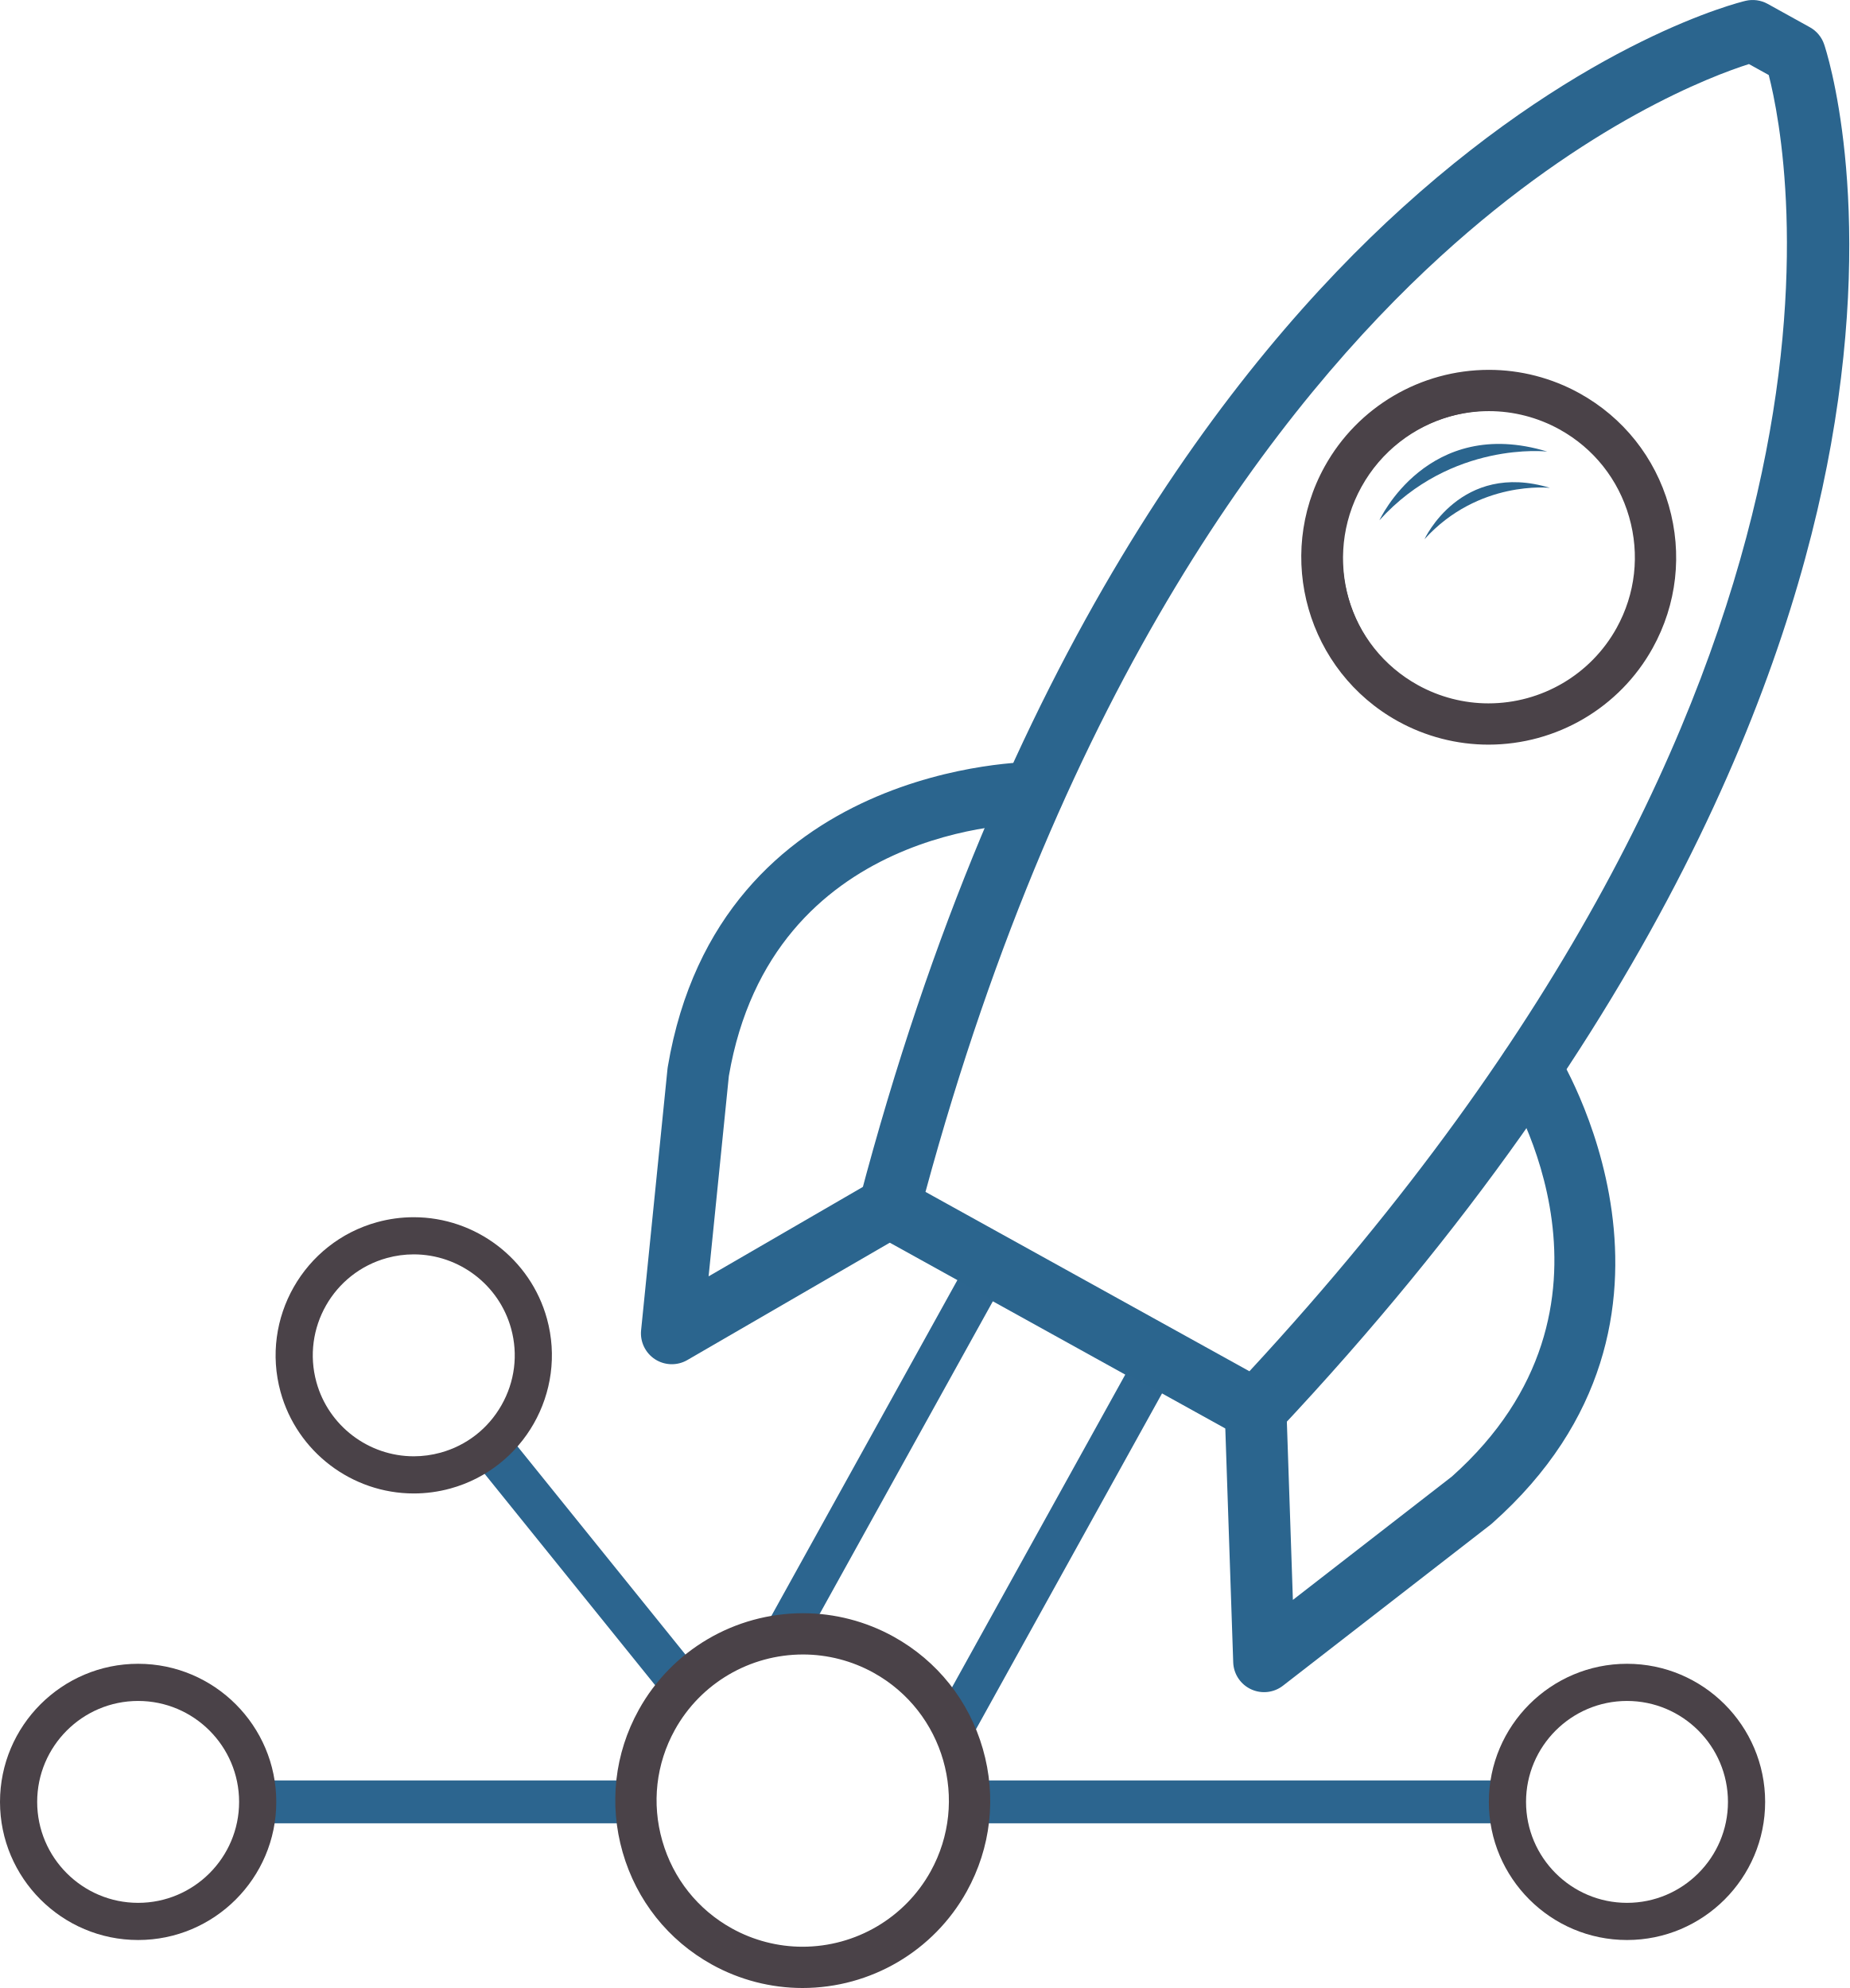
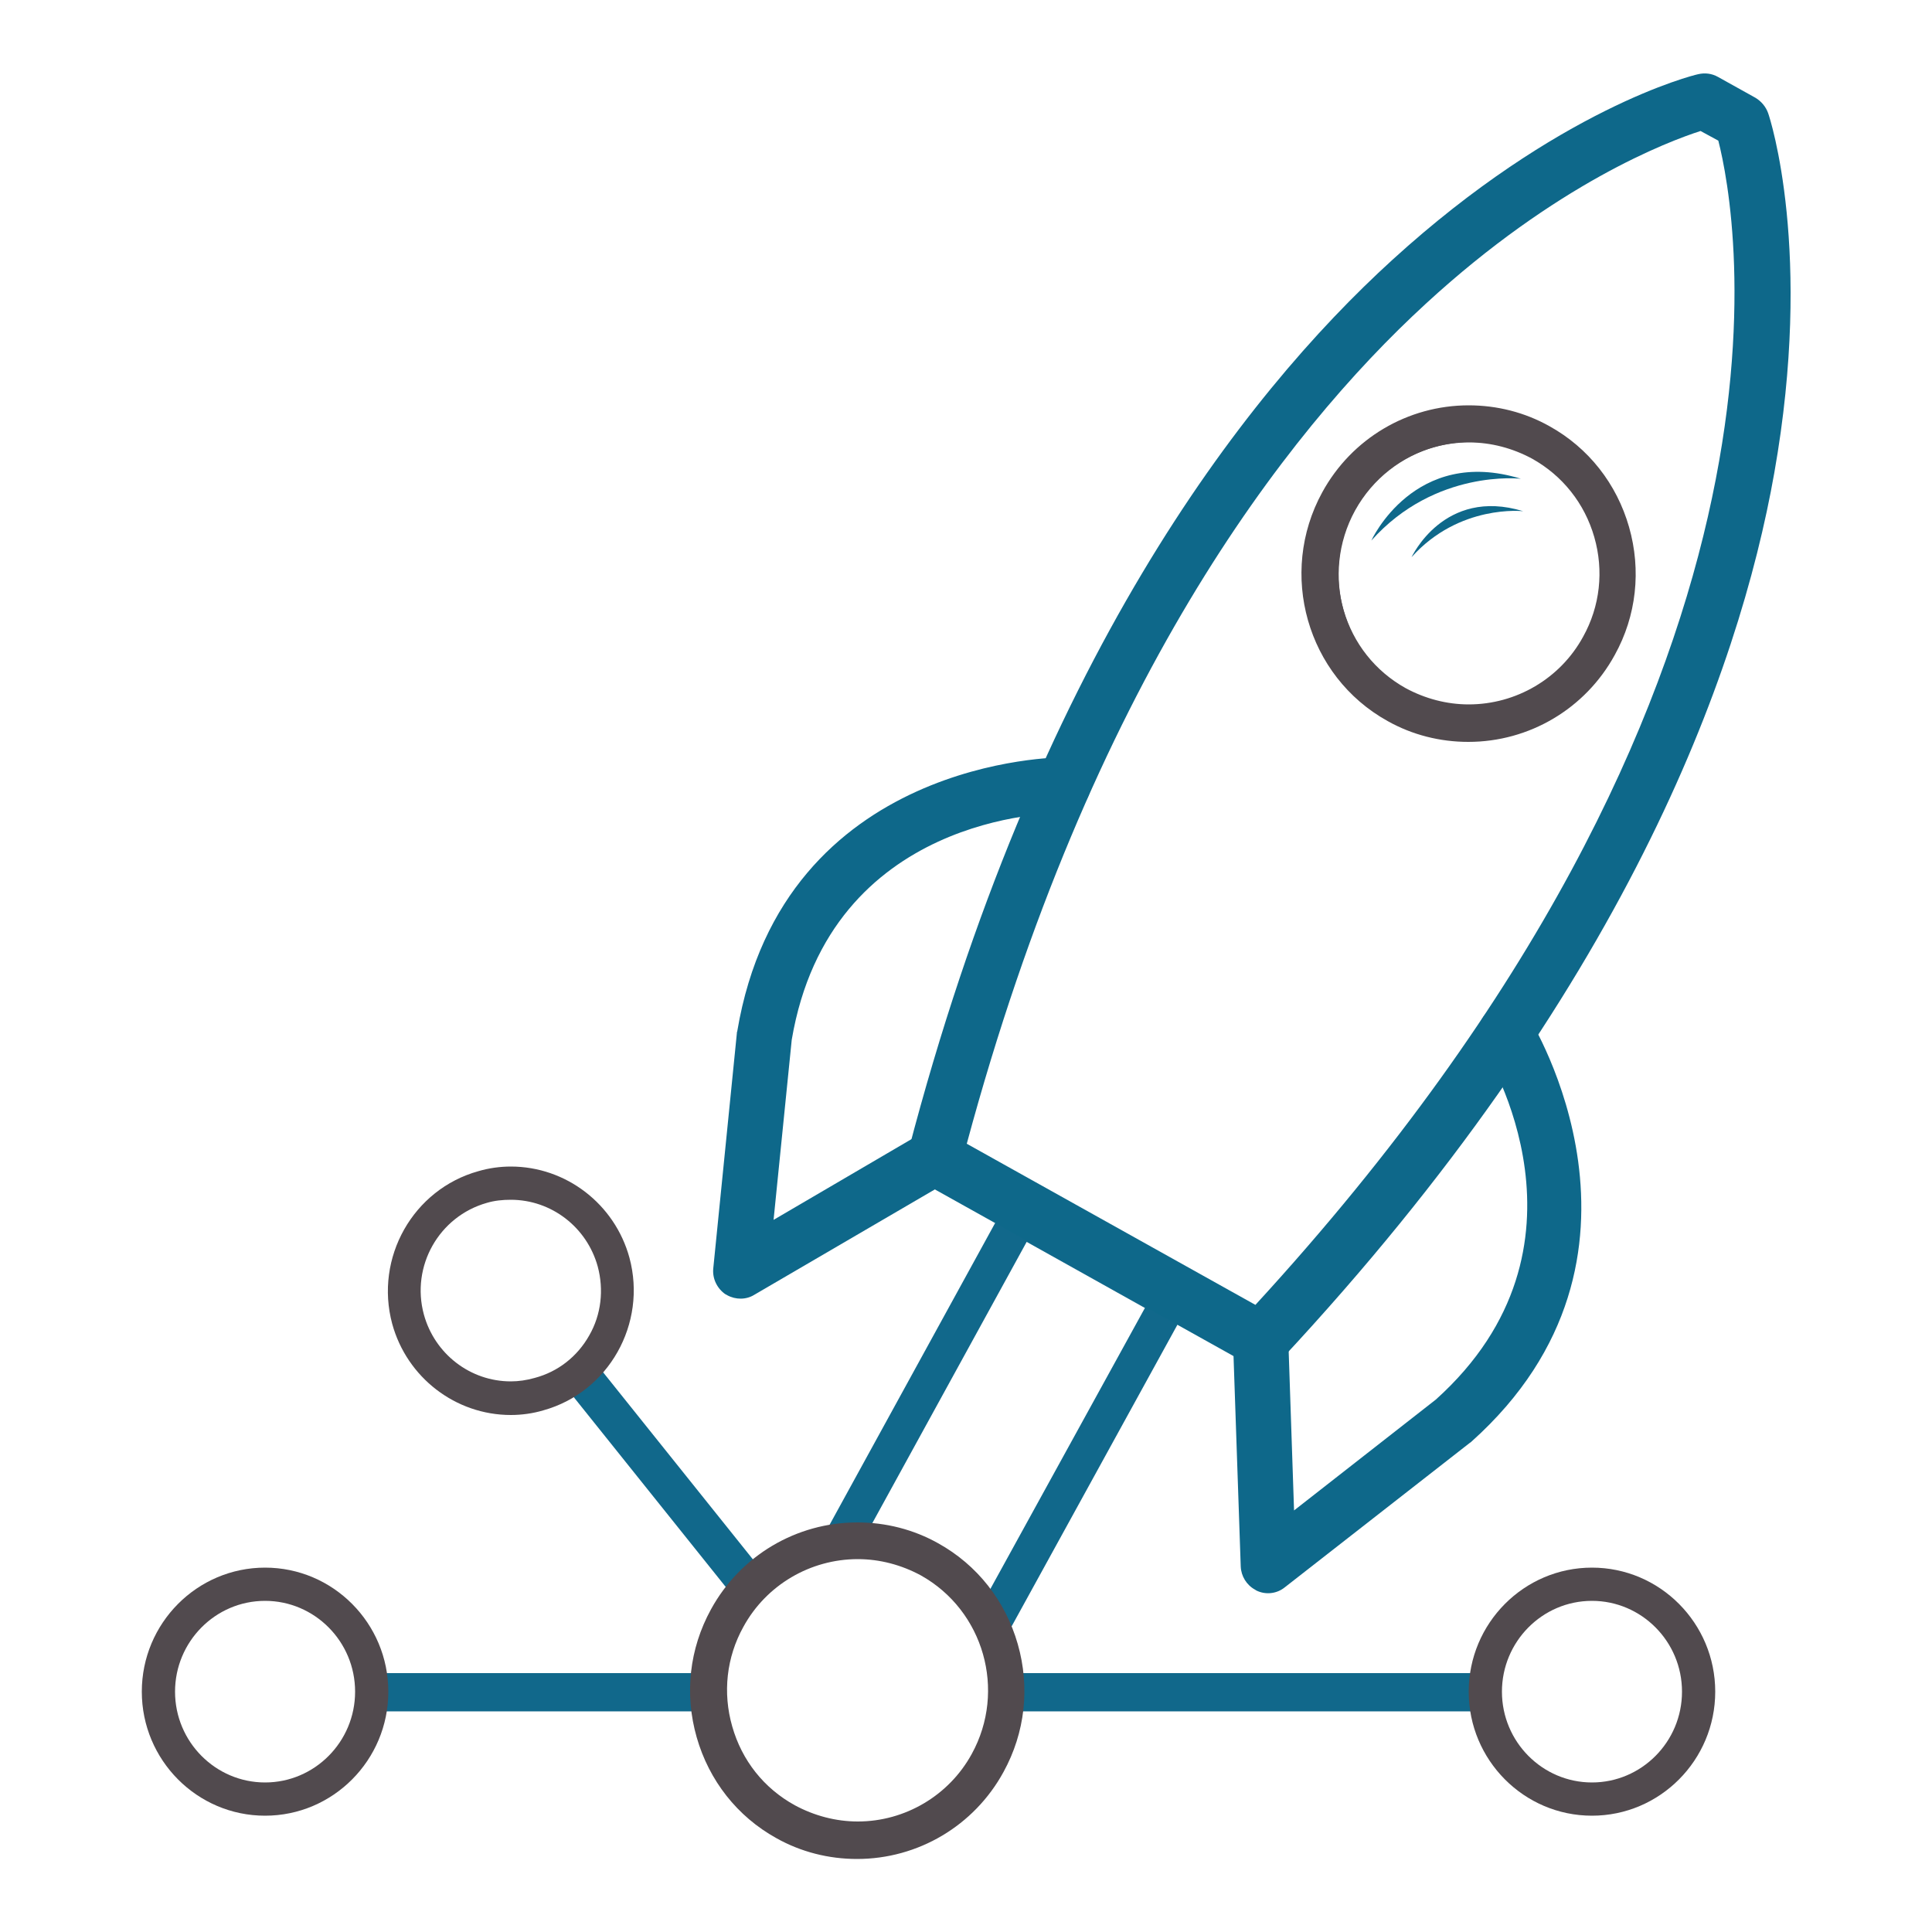
- <svg xmlns="http://www.w3.org/2000/svg" version="1.1" id="svg2278" xml:space="preserve" width="226.786" height="243.846">
-   <g id="g2286" transform="matrix(1.333333,0,0,-1.333333,0,243.8463)">
-     <g id="g2288" transform="scale(0.1)">
-       <path d="m 610.754,284.809 -168.055,208.363 14.637,11.789 168.055,-208.352 -14.637,-11.8" style="fill:#2b658e;fill-opacity:1;fill-rule:nonzero;stroke:none" id="path2300" />
-       <path d="m 609.203,270.328 -180.976,224.391 30.66,24.722 180.976,-224.382 -30.66,-24.731" style="fill:#2c658f;fill-opacity:1;fill-rule:nonzero;stroke:none" id="path2302" />
-       <path d="m 1437.11,1434.07 c -65.61,36.34 -148.53,12.54 -184.85,-53.05 -36.34,-65.6 -12.52,-148.53 53.08,-184.86 65.59,-36.33 148.54,-12.53 184.87,53.07 36.33,65.59 12.5,148.52 -53.1,184.84 z m -145.56,-262.83 c -79.35,43.95 -108.15,144.24 -64.21,223.57 43.93,79.32 144.22,108.12 223.56,64.19 79.34,-43.95 108.15,-144.24 64.22,-223.57 -43.94,-79.32 -144.25,-108.13 -223.57,-64.19" style="fill:#494248;fill-opacity:1;fill-rule:nonzero;stroke:none" id="path2304" />
-       <path d="m 1423.09,1413.43 c 0,0 -87.97,10.19 -154.34,-63.19 0,0 44.32,96.64 154.34,63.19" style="fill:#2b658e;fill-opacity:1;fill-rule:nonzero;stroke:none" id="path2306" />
-       <path d="m 1425.62,1380.03 c 0,0 -65.76,7.58 -115.44,-47.24 0,0 33.16,72.24 115.44,47.24" style="fill:#2b658e;fill-opacity:1;fill-rule:nonzero;stroke:none" id="path2308" />
-       <path d="m 222.406,151.52 h 362.692 v 39.378 H 222.406 V 151.52" style="fill:#2c658f;fill-opacity:1;fill-rule:nonzero;stroke:none" id="path2310" />
-       <path d="M 874.988,190.898 V 151.52 h 514.992 v 39.378 H 874.988" style="fill:#2c658f;fill-opacity:1;fill-rule:nonzero;stroke:none" id="path2312" />
-       <path d="m 888.523,221.512 198.487,358.379 -188.217,104.25 -198.48,-358.379 33.21,-18.391 179.653,324.348 121.784,-67.438 -179.647,-324.359 33.21,-18.41" style="fill:#2c658f;fill-opacity:1;fill-rule:nonzero;stroke:none" id="path2314" />
-       <path d="m 127.051,78.34 c -51.203,0 -92.856,41.66 -92.856,92.859 0,51.211 41.652,92.871 92.856,92.871 51.207,0 92.867,-41.66 92.867,-92.871 0,-51.199 -41.66,-92.859 -92.867,-92.859 z m 0,219.922 C 56.996,298.262 0,241.262 0,171.199 0,101.141 56.996,44.148 127.051,44.148 c 70.058,0 127.058,56.993 127.058,127.051 0,70.063 -57,127.063 -127.058,127.063" style="fill:#4a4248;fill-opacity:1;fill-rule:nonzero;stroke:none" id="path2316" />
-       <path d="m 1496.46,78.34 c -51.21,0 -92.87,41.66 -92.87,92.859 0,51.211 41.66,92.871 92.87,92.871 51.2,0 92.85,-41.66 92.85,-92.871 0,-51.199 -41.65,-92.859 -92.85,-92.859 z m 0,219.922 c -70.06,0 -127.07,-57 -127.07,-127.063 0,-70.058 57.01,-127.051 127.07,-127.051 70.05,0 127.05,56.993 127.05,127.051 0,70.063 -57,127.063 -127.05,127.063" style="fill:#4a4248;fill-opacity:1;fill-rule:nonzero;stroke:none" id="path2318" />
-       <path d="m 380.59,489.141 c -41.699,0 -78.535,28.078 -89.578,68.257 -13.571,49.391 15.558,100.602 64.929,114.172 8.043,2.211 16.309,3.328 24.579,3.328 41.699,0 78.539,-28.07 89.585,-68.269 6.567,-23.867 3.411,-48.91 -8.871,-70.5 -12.281,-21.598 -32.191,-37.09 -56.066,-43.66 -8.051,-2.199 -16.316,-3.328 -24.578,-3.328 z m -0.078,219.937 c -11.317,0 -22.629,-1.519 -33.625,-4.547 -67.551,-18.562 -107.407,-88.621 -88.84,-156.179 15.113,-55 65.508,-93.403 122.551,-93.403 11.316,0 22.629,1.531 33.632,4.551 67.547,18.578 107.403,88.648 88.84,156.191 -15.117,55 -65.515,93.387 -122.558,93.387" style="fill:#4a4248;fill-opacity:1;fill-rule:nonzero;stroke:none" id="path2320" />
-       <path d="m 609.184,135.301 c -9.926,34.558 -5.825,70.859 11.543,102.219 23.671,42.75 68.839,69.3 117.867,69.3 22.597,0 45.035,-5.808 64.886,-16.808 64.856,-35.934 88.395,-117.91 52.473,-182.762 -23.664,-42.738 -68.82,-69.281 -117.84,-69.281 -0.004,0 -0.008,0 -0.008,0 -22.609,0 -45.046,5.812 -64.902,16.812 -31.363,17.359 -54.098,45.949 -64.019,80.52 z m 212.695,187.918 c -25.469,14.113 -54.262,21.562 -83.262,21.562 -62.851,0 -120.746,-34.062 -151.097,-88.859 C 565.234,215.699 559.973,169.141 572.695,124.832 585.422,80.519 614.586,43.84 654.809,21.559 680.273,7.449 709.066,0 738.07,0 c 62.852,0 120.754,34.051 151.106,88.852 22.273,40.218 27.539,86.789 14.812,131.097 -12.722,44.321 -41.883,80.992 -82.109,103.27" style="fill:#4a4248;fill-opacity:1;fill-rule:nonzero;stroke:none" id="path2322" />
-       <path d="m 851.227,732.379 297.943,-165.02 c 589.13,636.731 496.78,1117.971 477.65,1192.461 l -18.21,10.09 C 1574.92,1759.22 1459.94,1716.2 1324.96,1593 1178.65,1459.46 978.73,1202.14 851.227,732.379 Z m 289.833,-225.43 -336.747,186.5 c -11.368,6.289 -17.016,19.5 -13.711,32.071 131.425,499.41 344.188,771.91 499.518,912.55 170.57,154.46 309.57,188.64 315.4,190.02 6.88,1.62 14.11,0.62 20.3,-2.8 l 38.83,-21.51 c 6.18,-3.42 10.86,-9.03 13.13,-15.72 1.93,-5.67 46.7,-141.63 6.26,-368.15 -36.8,-206.3 -154.91,-531.207 -508.53,-907.57 -8.89,-9.469 -23.08,-11.68 -34.45,-5.391" style="fill:#2b658e;fill-opacity:1;fill-rule:nonzero;stroke:none" id="path2324" />
-       <path d="m 604.164,577.391 c -0.551,0.32 -1.101,0.64 -1.641,0.98 -8.953,5.789 -13.929,16.109 -12.859,26.719 l 24.281,240.508 c 0.071,0.625 0.153,1.25 0.258,1.867 47.274,280.455 333.551,280.475 336.438,280.455 15.668,-0.19 28.246,-13.03 28.074,-28.71 -0.176,-15.66 -12.996,-28.22 -28.649,-28.07 v 0 c -9.796,0.06 -240.148,-1.03 -279.699,-232.202 L 651.742,654.68 803.816,742.852 c 13.567,7.867 30.93,3.257 38.813,-10.321 7.859,-13.562 3.246,-30.941 -10.328,-38.812 L 632.156,577.672 c -8.672,-5.031 -19.304,-5.082 -27.992,-0.281" style="fill:#2b658e;fill-opacity:1;fill-rule:nonzero;stroke:none" id="path2326" />
-       <path d="m 1148.88,275.719 c -8.69,4.812 -14.29,13.851 -14.62,23.871 l -7.82,231.219 c -0.52,15.691 11.75,28.812 27.42,29.351 15.67,0.539 28.81,-11.75 29.34,-27.422 l 5.95,-175.699 146.31,113.539 c 174.93,156.192 53.68,352.024 48.43,360.293 -8.4,13.215 -4.53,30.762 8.67,39.18 13.19,8.437 30.71,4.621 39.15,-8.563 1.57,-2.433 153.41,-245.117 -59.24,-433.976 -0.47,-0.422 -0.94,-0.821 -1.44,-1.211 l -190.99,-148.18 c -8.42,-6.551 -19.81,-7.801 -29.46,-3.269 -0.58,0.269 -1.15,0.558 -1.7,0.867" style="fill:#2b658e;fill-opacity:1;fill-rule:nonzero;stroke:none" id="path2328" />
-       <path d="m 1369.48,1450.63 c 22.6,0 45.04,-5.81 64.9,-16.81 31.36,-17.36 54.1,-45.96 64.02,-80.52 9.92,-34.55 5.82,-70.86 -11.55,-102.22 -23.67,-42.74 -68.82,-69.29 -117.85,-69.29 -22.6,0 -45.04,5.82 -64.9,16.82 -31.36,17.36 -54.1,45.95 -64.02,80.52 -9.92,34.55 -5.82,70.86 11.55,102.22 23.66,42.74 68.82,69.28 117.85,69.28 z m 165.4,-86.85 c -12.72,44.31 -41.88,80.99 -82.11,103.27 -25.46,14.1 -54.25,21.56 -83.25,21.56 -62.85,0 -120.75,-34.05 -151.11,-88.86 -46.06,-83.16 -15.87,-188.3 67.29,-234.37 25.47,-14.1 54.26,-21.56 83.26,-21.56 62.86,0 120.76,34.05 151.11,88.86 22.28,40.22 27.54,86.78 14.81,131.1" style="fill:#4a4248;fill-opacity:1;fill-rule:nonzero;stroke:none" id="path2330" />
+ <svg xmlns="http://www.w3.org/2000/svg" version="1.1" id="Layer_1" x="0px" y="0px" viewBox="0 0 500 500" style="enable-background:new 0 0 500 500;" xml:space="preserve">
+   <style type="text/css">
+ 	.st0{fill:#0E688A;}
+ 	.st1{fill:#11688B;}
+ 	.st2{fill:#504A4E;}
+ 	.st3{fill:#514A4E;}
+ </style>
+   <g>
+     <g>
+       <g>
+         <polygon class="st0" points="189.9,409.1 147.8,356.5 151.4,353.5 193.6,406.1    " />
+         <polygon class="st1" points="189.5,412.8 144.1,356.1 151.8,349.8 197.2,406.5    " />
+       </g>
+       <g>
+         <path class="st2" d="M360.6,185.1c-19.9-11.1-27.1-36.5-16.1-56.5c11-20,36.2-27.3,56.1-16.2c19.9,11.1,27.1,36.5,16.1,56.5     C405.7,188.9,380.5,196.2,360.6,185.1z M397.1,118.7c-16.5-9.2-37.2-3.2-46.4,13.4c-9.1,16.6-3.1,37.5,13.3,46.7     c16.4,9.2,37.2,3.2,46.4-13.4C419.5,148.8,413.6,127.9,397.1,118.7z" />
+         <path class="st0" d="M393.6,123.9c0,0-22.1-2.6-38.7,16C354.9,139.9,366,115.4,393.6,123.9z" />
+         <path class="st0" d="M394.2,132.3c0,0-16.5-1.9-28.9,11.9C365.3,144.3,373.6,126,394.2,132.3z" />
+       </g>
+       <g>
+         <rect x="92.4" y="433" class="st1" width="91" height="9.9" />
+         <rect x="255.9" y="433" class="st1" width="129.2" height="9.9" />
+         <polygon class="st1" points="259.5,425.1 309.3,334.5 262.1,308.2 212.4,398.8 220.7,403.4 265.7,321.4 296.3,338.5 251.2,420.5        " />
+       </g>
+       <g>
+         <path class="st3" d="M68.6,405.7c-17.6,0-31.9,14.4-31.9,32.1c0,17.7,14.3,32.1,31.9,32.1c17.6,0,31.9-14.4,31.9-32.1     C100.5,420.1,86.2,405.7,68.6,405.7z M68.6,461.3c-12.8,0-23.3-10.5-23.3-23.5c0-12.9,10.4-23.5,23.3-23.5     c12.8,0,23.3,10.5,23.3,23.5C91.9,450.8,81.4,461.3,68.6,461.3z" />
+         <path class="st3" d="M412,405.7c-17.6,0-31.9,14.4-31.9,32.1c0,17.7,14.3,32.1,31.9,32.1c17.6,0,31.9-14.4,31.9-32.1     C443.9,420.1,429.6,405.7,412,405.7z M412,461.3c-12.8,0-23.3-10.5-23.3-23.5c0-12.9,10.4-23.5,23.3-23.5     c12.8,0,23.3,10.5,23.3,23.5C435.3,450.8,424.8,461.3,412,461.3z" />
+         <path class="st3" d="M132.2,301.9c-2.8,0-5.7,0.4-8.4,1.2c-16.9,4.7-26.9,22.4-22.3,39.5c3.8,13.9,16.4,23.6,30.7,23.6     c2.8,0,5.7-0.4,8.4-1.2c16.9-4.7,26.9-22.4,22.3-39.5C159.1,311.6,146.5,301.9,132.2,301.9z M132.2,357.5     c-10.5,0-19.7-7.1-22.5-17.3c-3.4-12.5,3.9-25.4,16.3-28.9c2-0.6,4.1-0.8,6.2-0.8c10.5,0,19.7,7.1,22.5,17.3     c1.6,6,0.9,12.4-2.2,17.8c-3.1,5.5-8.1,9.4-14.1,11C136.3,357.2,134.2,357.5,132.2,357.5z" />
+         <path class="st3" d="M242.8,399.4c-6.4-3.6-13.6-5.4-20.9-5.4c-15.8,0-30.3,8.6-37.9,22.5c-5.6,10.2-6.9,21.9-3.7,33.1     c3.2,11.2,10.5,20.5,20.6,26.1c6.4,3.6,13.6,5.4,20.9,5.4c15.8,0,30.3-8.6,37.9-22.5c5.6-10.2,6.9-21.9,3.7-33.1     C260.2,414.3,252.9,405,242.8,399.4z M189.5,446.8c-2.5-8.7-1.5-17.9,2.9-25.8c5.9-10.8,17.3-17.5,29.6-17.5     c5.7,0,11.3,1.5,16.3,4.2c16.3,9.1,22.2,29.8,13.2,46.2c-5.9,10.8-17.3,17.5-29.5,17.5c0,0,0,0,0,0c-5.7,0-11.3-1.5-16.3-4.2     C197.7,462.8,192,455.6,189.5,446.8z" />
+       </g>
+       <g>
+         <path class="st0" d="M322.9,353l-84.4-47.1c-2.9-1.6-4.3-4.9-3.4-8.1c33-126.2,86.3-195.1,125.3-230.6c42.8-39,77.6-47.7,79.1-48     c1.7-0.4,3.5-0.2,5.1,0.7l9.7,5.4c1.5,0.9,2.7,2.3,3.3,4c0.5,1.4,11.7,35.8,1.6,93c-9.2,52.1-38.8,134.2-127.5,229.4     C329.3,354,325.7,354.6,322.9,353z M250.2,296l74.7,41.7C472.6,176.8,449.5,55.2,444.7,36.4l-4.6-2.5     c-8.4,2.7-37.3,13.6-71.1,44.7C332.3,112.3,282.2,177.3,250.2,296z" />
+         <path class="st0" d="M188.2,335.2c-0.1-0.1-0.3-0.2-0.4-0.2c-2.2-1.5-3.5-4.1-3.2-6.8l6.1-60.8c0-0.2,0-0.3,0.1-0.5     c11.9-70.9,83.6-70.9,84.4-70.9c3.9,0,7.1,3.3,7,7.3c0,4-3.3,7.1-7.2,7.1l0,0c-2.5,0-60.2,0.3-70.1,58.7l-4.7,46.6l38.1-22.3     c3.4-2,7.8-0.8,9.7,2.6c2,3.4,0.8,7.8-2.6,9.8l-50.2,29.3C193.1,336.4,190.4,336.4,188.2,335.2z" />
+         <path class="st0" d="M324.8,411.4c-2.2-1.2-3.6-3.5-3.7-6l-2-58.4c-0.1-4,2.9-7.3,6.9-7.4c3.9-0.1,7.2,3,7.4,6.9l1.5,44.4     l36.7-28.7c43.9-39.5,13.5-89,12.1-91.1c-2.1-3.3-1.1-7.8,2.2-9.9c3.3-2.1,7.7-1.2,9.8,2.2c0.4,0.6,38.5,61.9-14.9,109.7     c-0.1,0.1-0.2,0.2-0.4,0.3l-47.9,37.4c-2.1,1.7-5,2-7.4,0.8C325.1,411.6,325,411.5,324.8,411.4z" />
+       </g>
+       <path class="st3" d="M421.6,136.4c-3.2-11.2-10.5-20.5-20.6-26.1c-6.4-3.6-13.6-5.4-20.9-5.4c-15.8,0-30.3,8.6-37.9,22.5    c-11.5,21-4,47.6,16.9,59.2c6.4,3.6,13.6,5.4,20.9,5.4c15.8,0,30.3-8.6,37.9-22.5C423.5,159.4,424.8,147.6,421.6,136.4z     M380.2,114.5c5.7,0,11.3,1.5,16.3,4.2c7.9,4.4,13.6,11.6,16.1,20.3c2.5,8.7,1.5,17.9-2.9,25.8c-5.9,10.8-17.3,17.5-29.6,17.5    c-5.7,0-11.3-1.5-16.3-4.2c-7.9-4.4-13.6-11.6-16.1-20.3c-2.5-8.7-1.5-17.9,2.9-25.8C356.5,121.2,367.9,114.5,380.2,114.5z" />
    </g>
  </g>
</svg>
